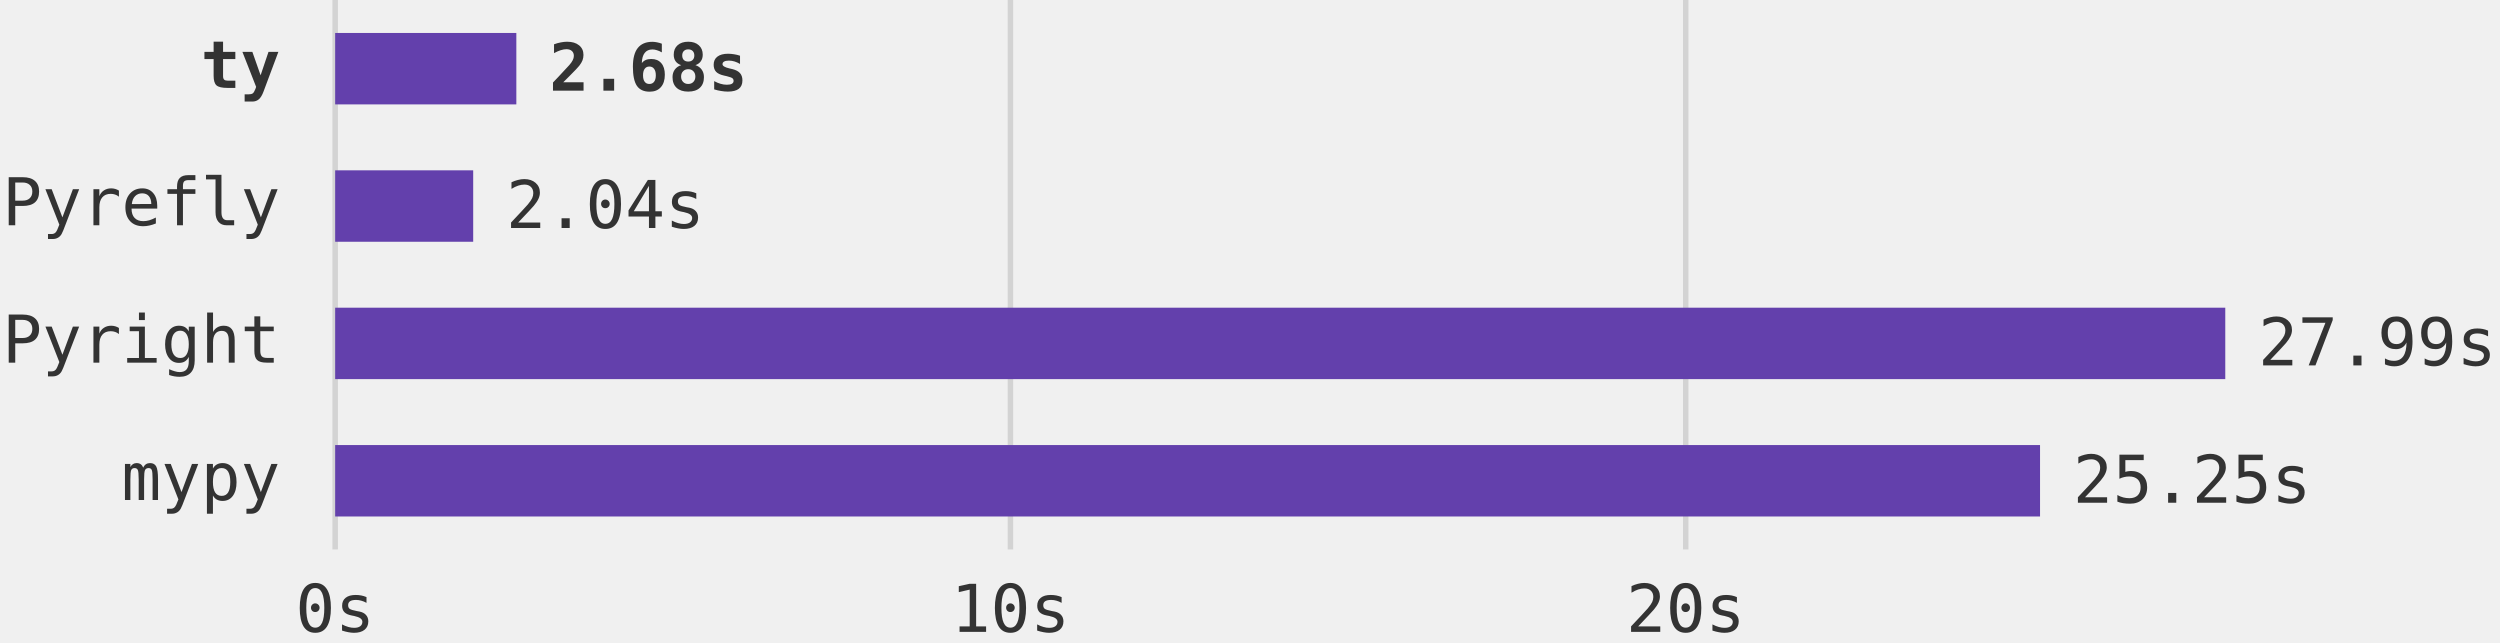
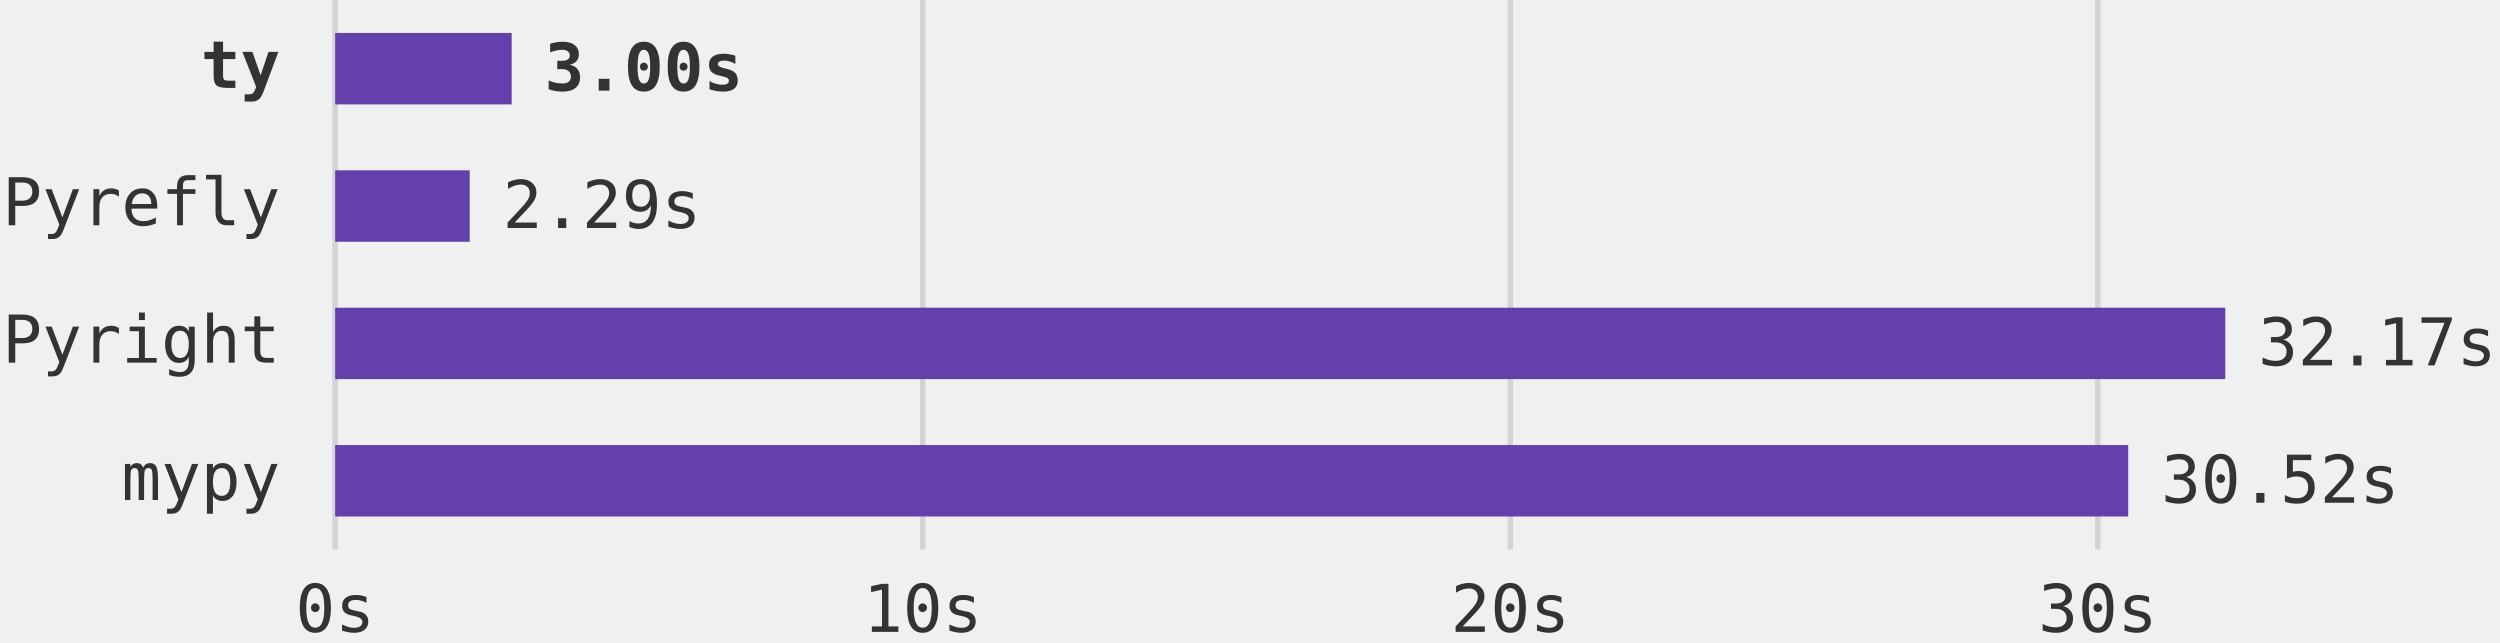
<svg xmlns="http://www.w3.org/2000/svg" viewBox="0 0 455 117" role="img" aria-labelledby="title description">
  <style>
    .benchmarkBar {
      fill: #6340AC;
    }
    .benchmarkLabel {
      fill: #333333;
    }
    .benchmarkGrid {
      stroke: rgba(127, 127, 127, 0.25);
    }

    @media (prefers-color-scheme: dark) {
      .benchmarkLabel {
        fill: #FFFFFF;
      }
    }
  </style>
  <g transform="translate(61, 0)" font-family="Roboto Mono, monospace" font-size="12">
    <g class="benchmarkGrid" aria-hidden="true">
      <line x1="0.000" y1="0" x2="0.000" y2="100" />
-       <line x1="122.901" y1="0" x2="122.901" y2="100" />
-       <line x1="245.802" y1="0" x2="245.802" y2="100" />
+       <line x1="106.935" y1="0" x2="106.935" y2="100" />
+       <line x1="213.870" y1="0" x2="213.870" y2="100" />
+       <line x1="320.806" y1="0" x2="320.806" y2="100" />
    </g>
    <g class="benchmarkLabel" aria-hidden="true" text-anchor="middle">
      <text x="0.000" y="115">0s</text>
-       <text x="122.901" y="115">10s</text>
-       <text x="245.802" y="115">20s</text>
+       <text x="106.935" y="115">10s</text>
+       <text x="213.870" y="115">20s</text>
+       <text x="320.806" y="115">30s</text>
    </g>
    <g class="benchmarkLabel" text-anchor="end">
      <text x="-10" y="16" font-weight="bold">ty</text>
      <text x="-10" y="41">Pyrefly</text>
      <text x="-10" y="66">Pyright</text>
      <text x="-10" y="91">mypy</text>
    </g>
    <g class="benchmarkBar">
-       <rect x="0" y="6" width="32.974" height="13" aria-label="ty: 2.683 seconds" />
-       <rect x="0" y="31" width="25.121" height="13" aria-label="Pyrefly: 2.044 seconds" />
-       <rect x="0" y="56" width="344.000" height="13" aria-label="Pyright: 27.990 seconds" />
-       <rect x="0" y="81" width="310.288" height="13" aria-label="mypy: 25.247 seconds" />
+       <rect x="0" y="6" width="32.123" height="13" aria-label="ty: 3.004 seconds" />
+       <rect x="0" y="31" width="24.488" height="13" aria-label="Pyrefly: 2.290 seconds" />
+       <rect x="0" y="56" width="344.000" height="13" aria-label="Pyright: 32.169 seconds" />
+       <rect x="0" y="81" width="326.334" height="13" aria-label="mypy: 30.517 seconds" />
    </g>
    <g class="benchmarkLabel">
-       <text x="38.974" y="16.5" font-weight="bold">2.68s</text>
-       <text x="31.121" y="41.5">2.04s</text>
-       <text x="350.000" y="66.5">27.99s</text>
-       <text x="316.288" y="91.5">25.25s</text>
+       <text x="38.123" y="16.5" font-weight="bold">3.00s</text>
+       <text x="30.488" y="41.5">2.29s</text>
+       <text x="350.000" y="66.5">32.17s</text>
+       <text x="332.334" y="91.5">30.52s</text>
    </g>
  </g>
</svg>
